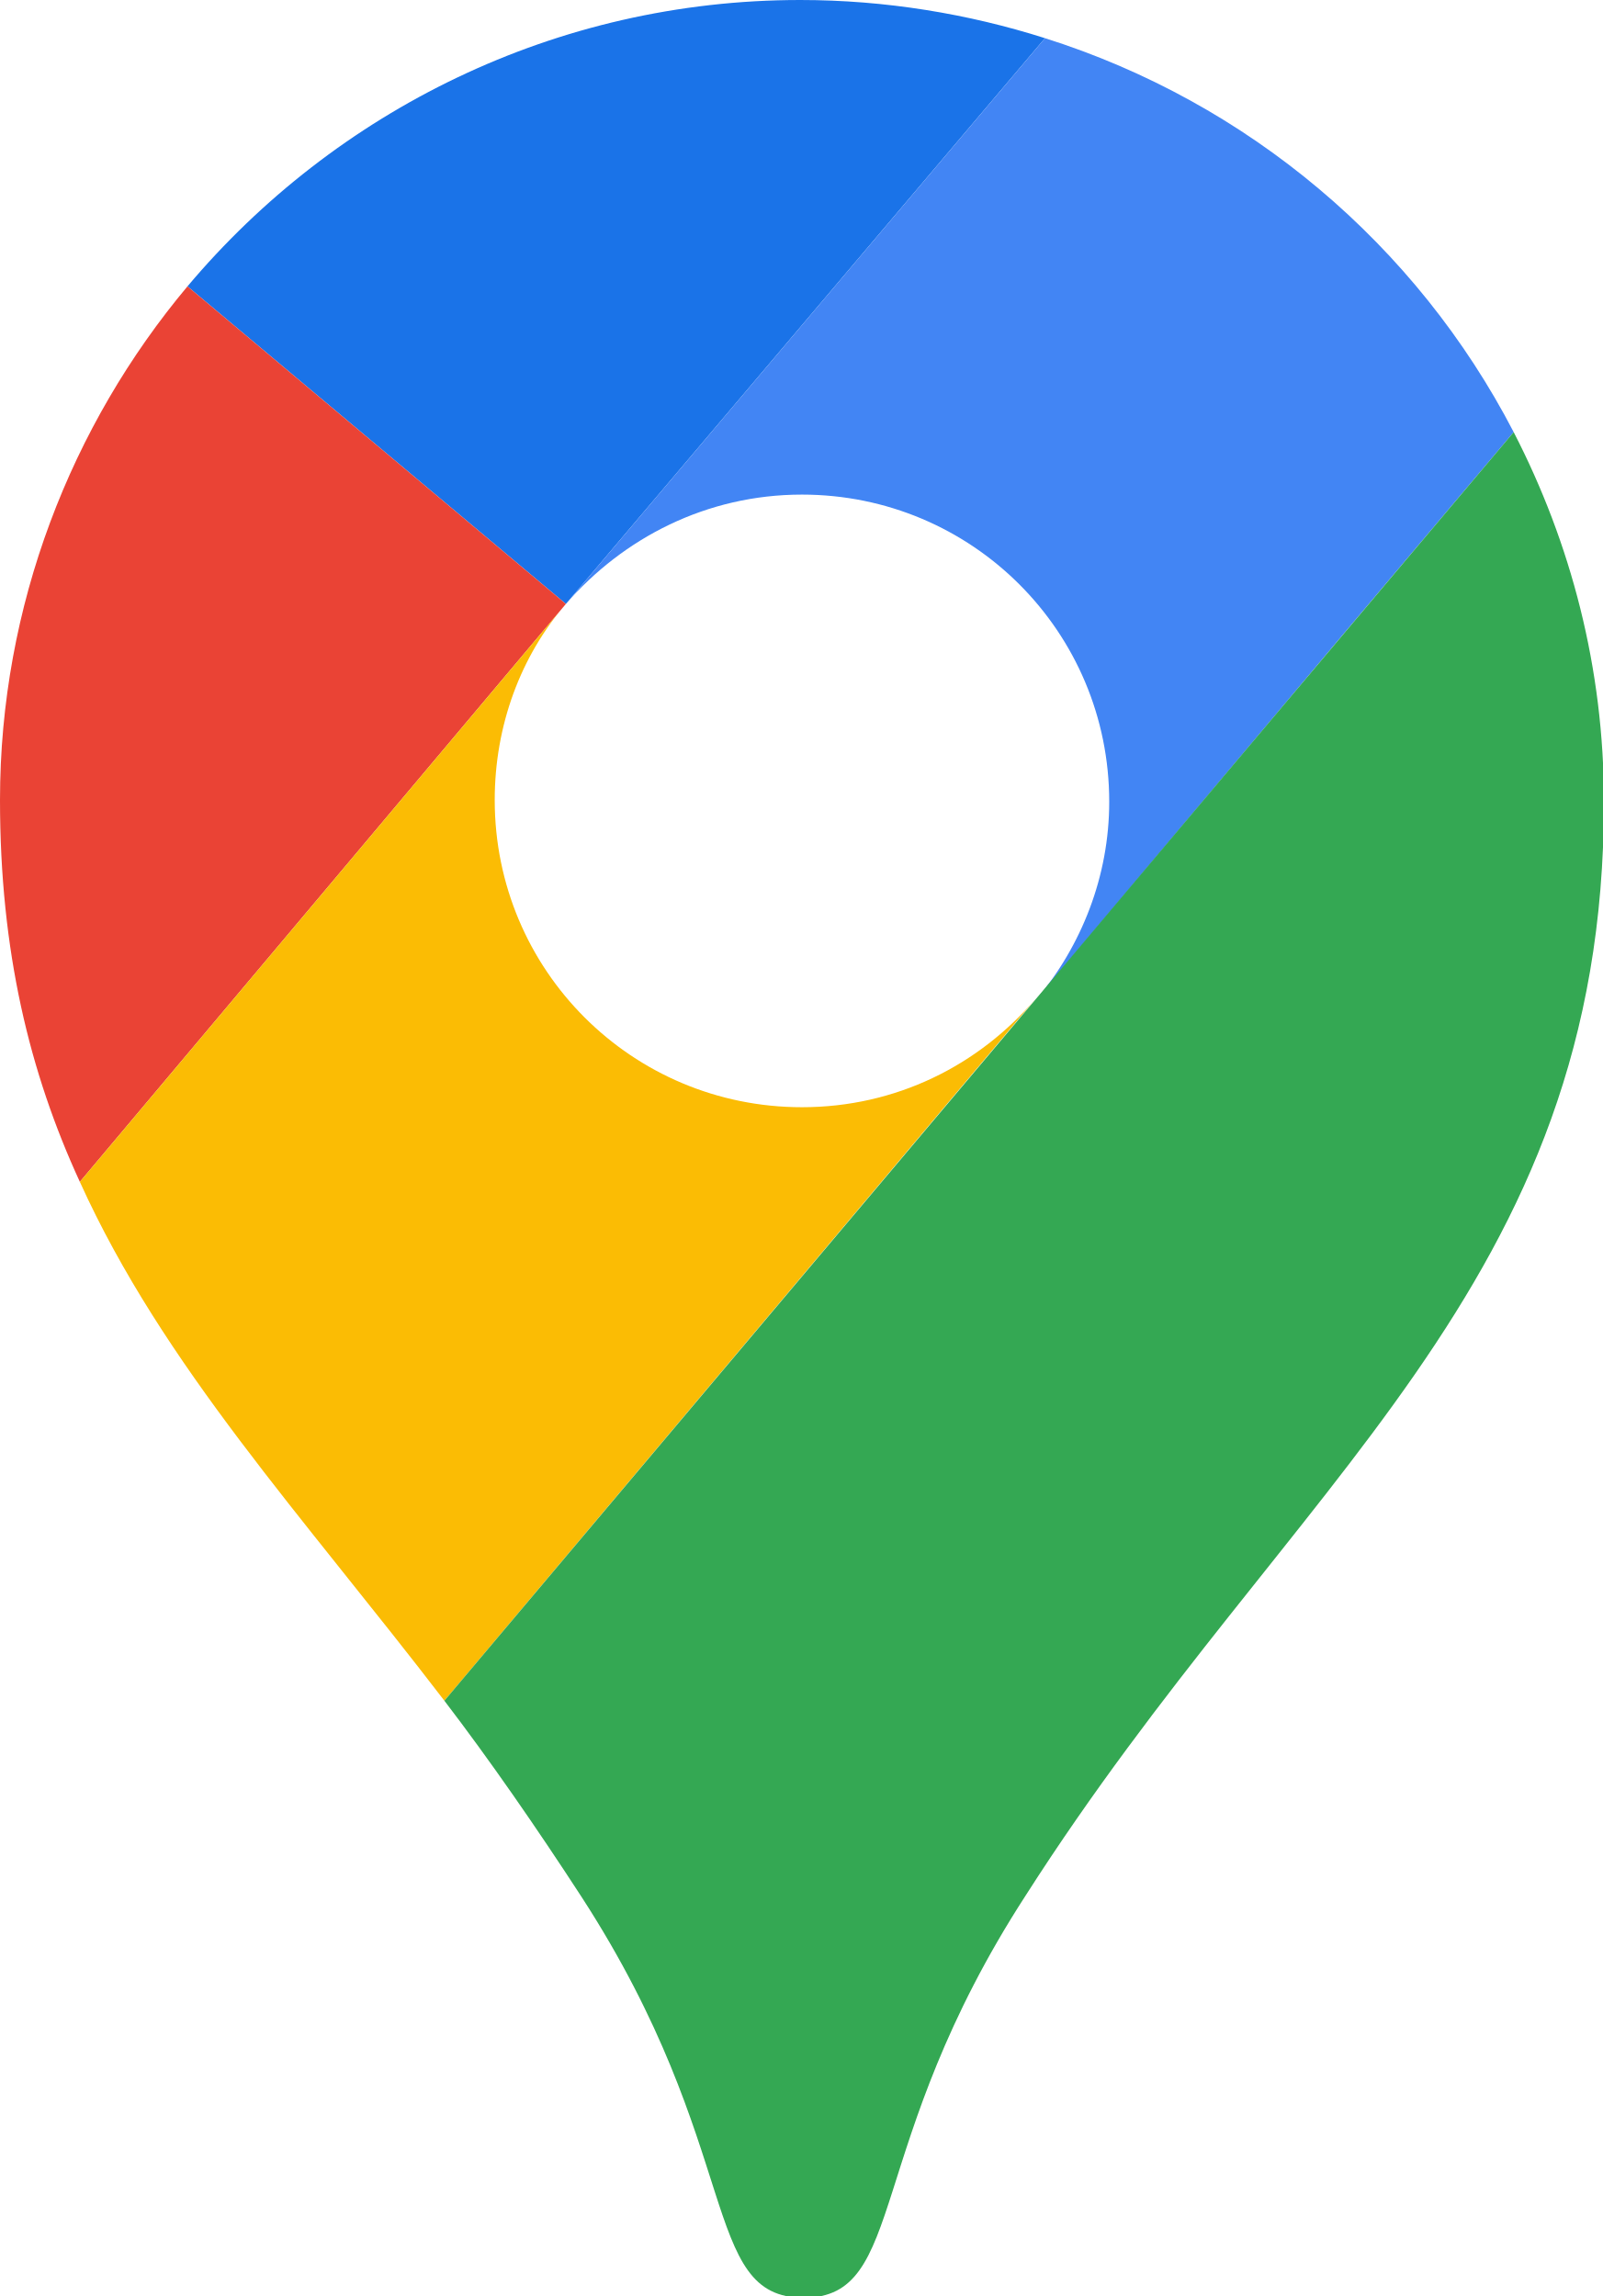
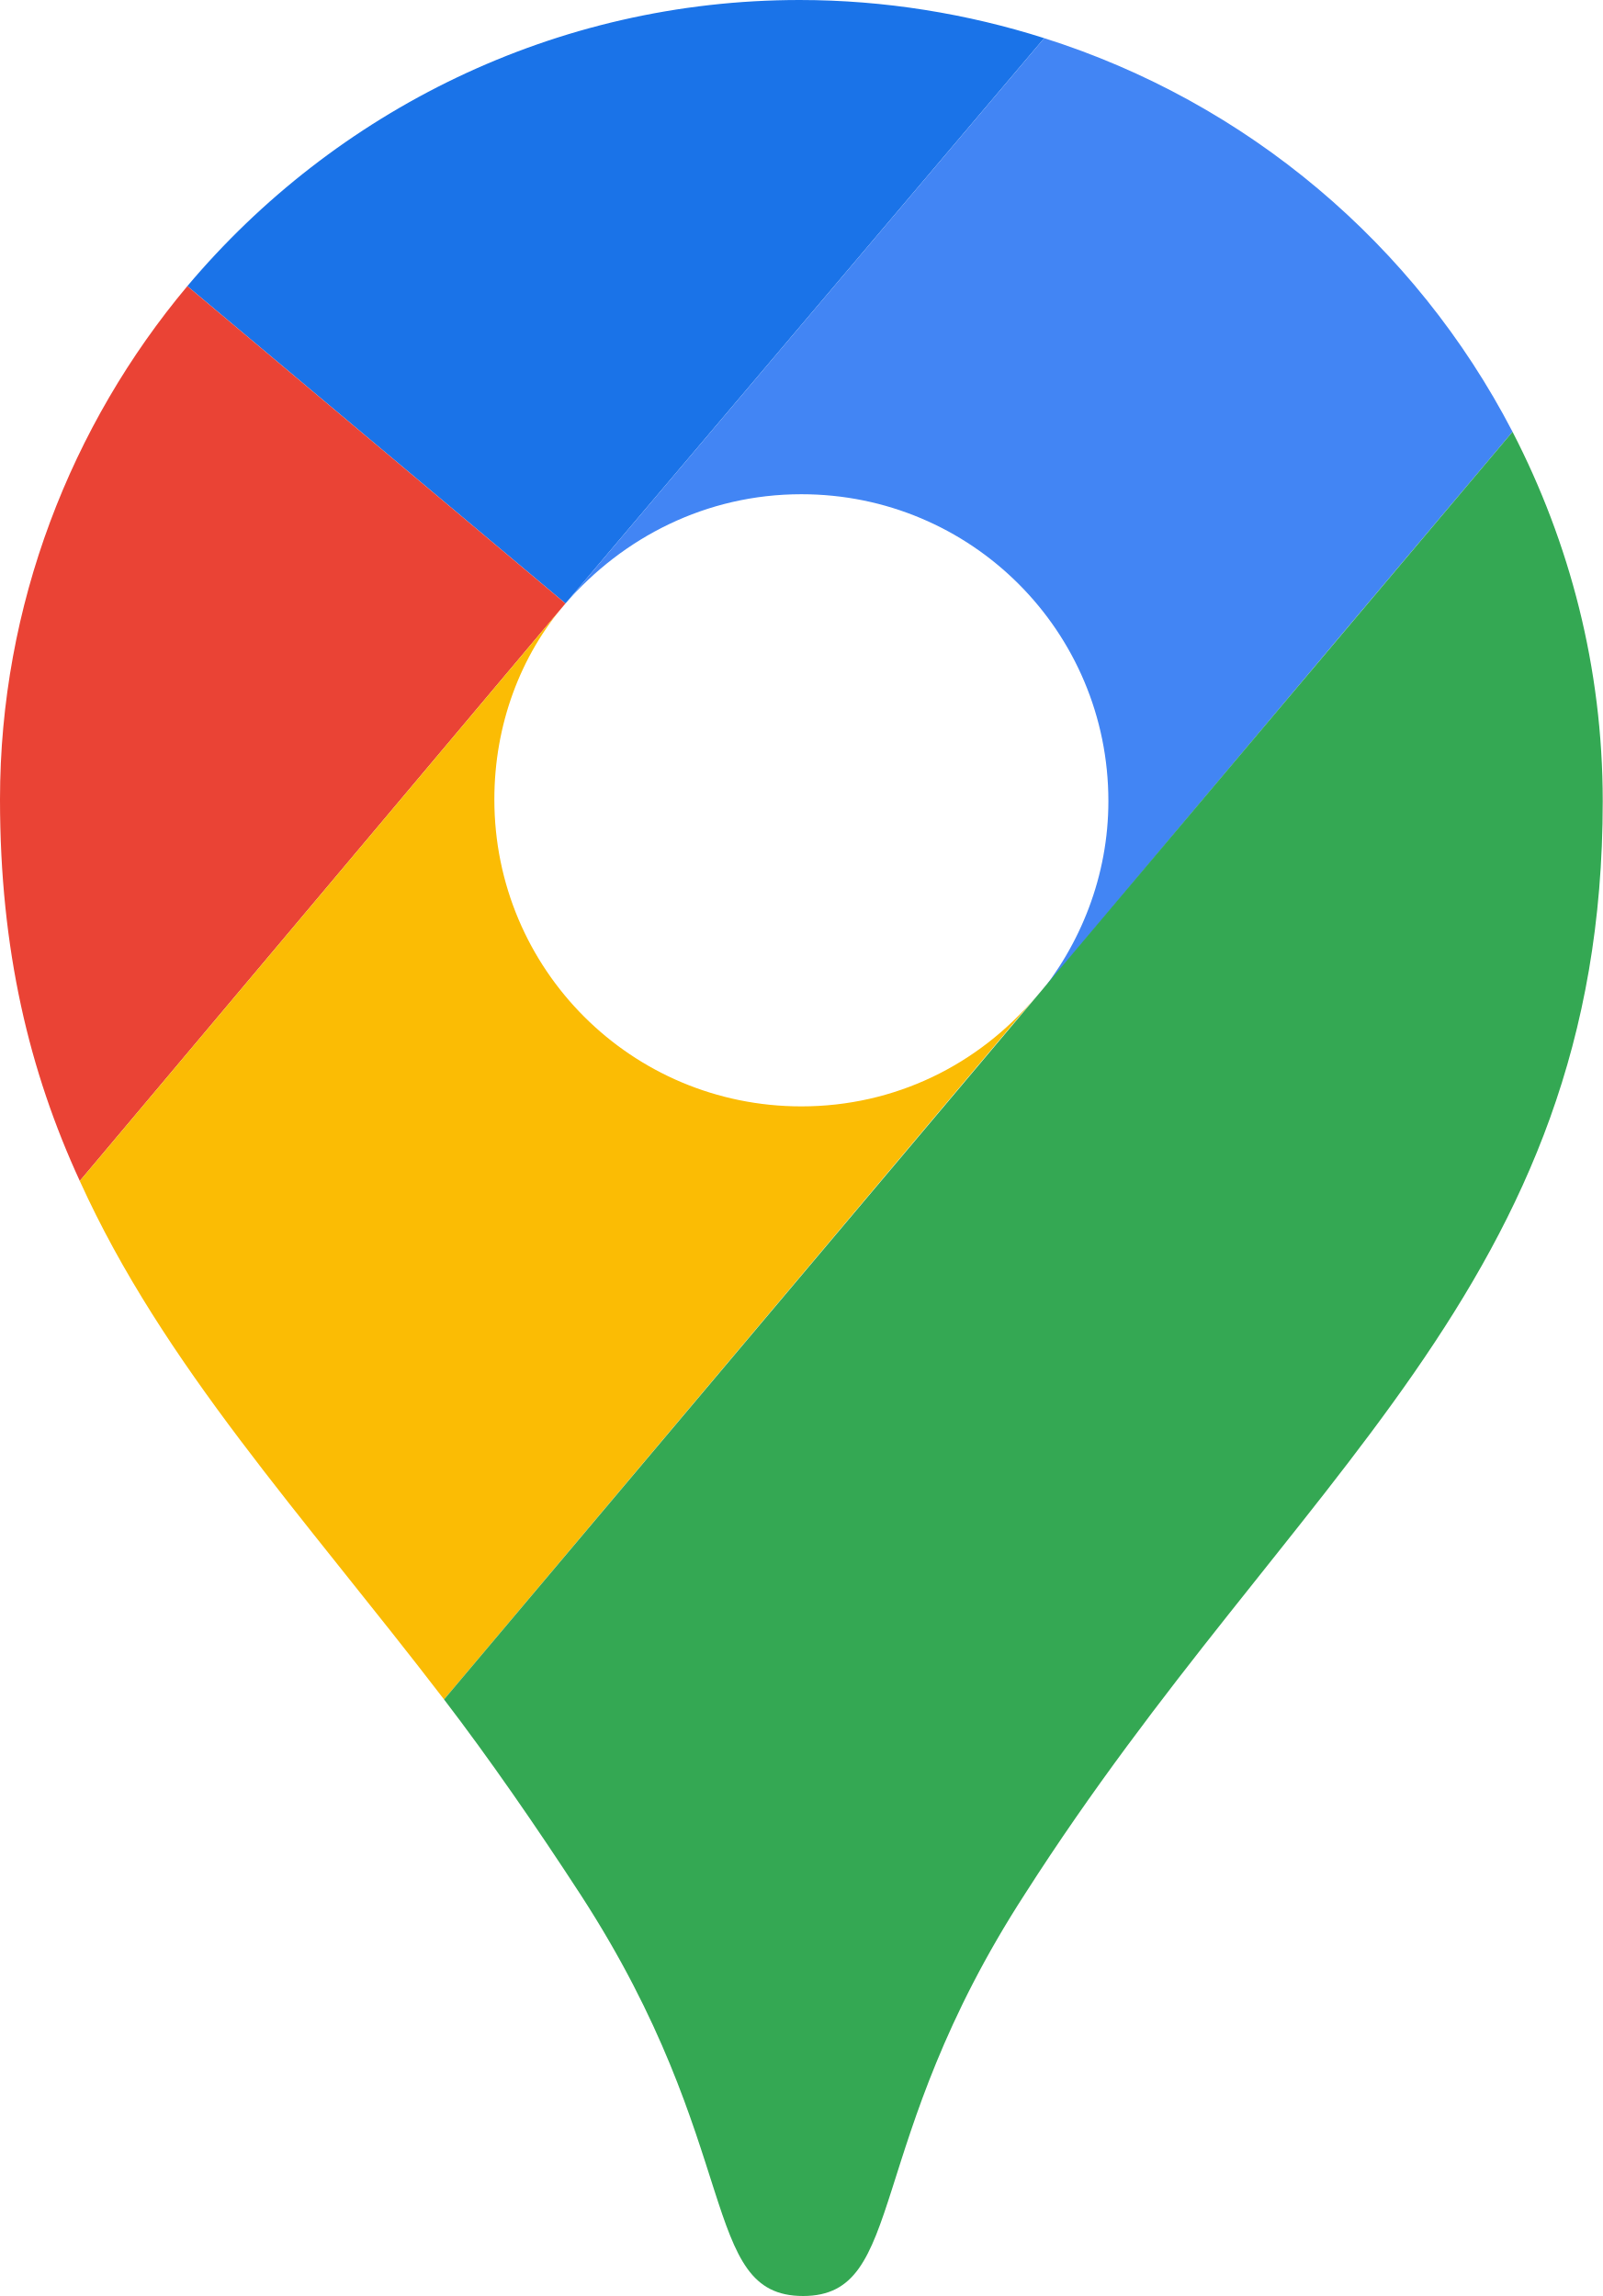
- <svg xmlns="http://www.w3.org/2000/svg" viewBox="0 0 92.3 132.3">
-   <path fill="#1a73e8" d="M60.2 2.2C55.8.8 51 0 46.1 0 32 0 19.3 6.4 10.8 16.5l21.8 18.3L60.2 2.2z" />
-   <path fill="#ea4335" d="M10.8 16.5C4.1 24.5 0 34.9 0 46.1c0 8.7 1.7 15.7 4.6 22l28-33.3-21.8-18.3z" />
-   <path fill="#4285f4" d="M46.2 28.5c9.8 0 17.7 7.9 17.7 17.7 0 4.3-1.6 8.3-4.2 11.4 0 0 13.9-16.6 27.5-32.7-5.6-10.8-15.3-19-27-22.7L32.6 34.8c3.3-3.8 8.1-6.3 13.6-6.3" />
-   <path fill="#fbbc04" d="M46.2 63.8c-9.8 0-17.7-7.9-17.7-17.7 0-4.3 1.5-8.3 4.1-11.3l-28 33.3c4.8 10.6 12.8 19.2 21 29.9l34.1-40.5c-3.3 3.9-8.1 6.3-13.5 6.3" />
-   <path fill="#34a853" d="M59.1 109.2c15.4-24.1 33.3-35 33.3-63 0-7.7-1.9-14.9-5.2-21.3L25.6 98c2.6 3.4 5.3 7.3 7.9 11.3 9.4 14.5 6.8 23.1 12.8 23.1s3.4-8.7 12.8-23.2" />
+ <svg xmlns="http://www.w3.org/2000/svg" version="1.1" id="Layer_1" x="0px" y="0px" width="553.143px" height="792.599px" viewBox="29.728 0 553.143 792.599" enable-background="new 29.728 0 553.143 792.599" xml:space="preserve">
+   <path fill="#1A73E8" d="M390.108,13.17C363.769,4.789,335.034,0,305.701,0c-84.408,0-160.436,38.313-211.32,98.775l130.503,109.551  L390.108,13.17z" />
+   <path fill="#EA4335" d="M94.381,98.775c-40.109,47.891-64.653,110.15-64.653,177.197c0,52.082,10.177,93.986,27.537,131.701  l167.619-199.347L94.381,98.775z" />
+   <path fill="#4285F4" d="M306.299,170.612c58.667,0,105.96,47.292,105.96,105.959c0,25.742-9.578,49.687-25.144,68.245  c0,0,83.211-99.374,164.626-195.755C518.218,84.408,460.149,35.32,390.108,13.17L224.884,208.327  C244.64,185.578,273.374,170.612,306.299,170.612" />
+   <path fill="#FBBC04" d="M306.299,381.932c-58.666,0-105.958-47.292-105.958-105.959c0-25.741,8.979-49.687,24.544-67.646  L57.265,407.674C86,471.129,133.891,522.612,182.979,586.667l204.136-242.449C367.36,367.564,338.626,381.932,306.299,381.932" />
+   <path fill="#34A853" d="M383.523,653.714c92.19-144.271,199.348-209.523,199.348-377.143c0-46.095-11.375-89.197-31.13-127.51  L182.979,586.667c15.565,20.354,31.728,43.7,47.292,67.646c56.272,86.803,40.708,138.286,76.625,138.286  C342.816,792.599,327.252,740.518,383.523,653.714" />
</svg>
